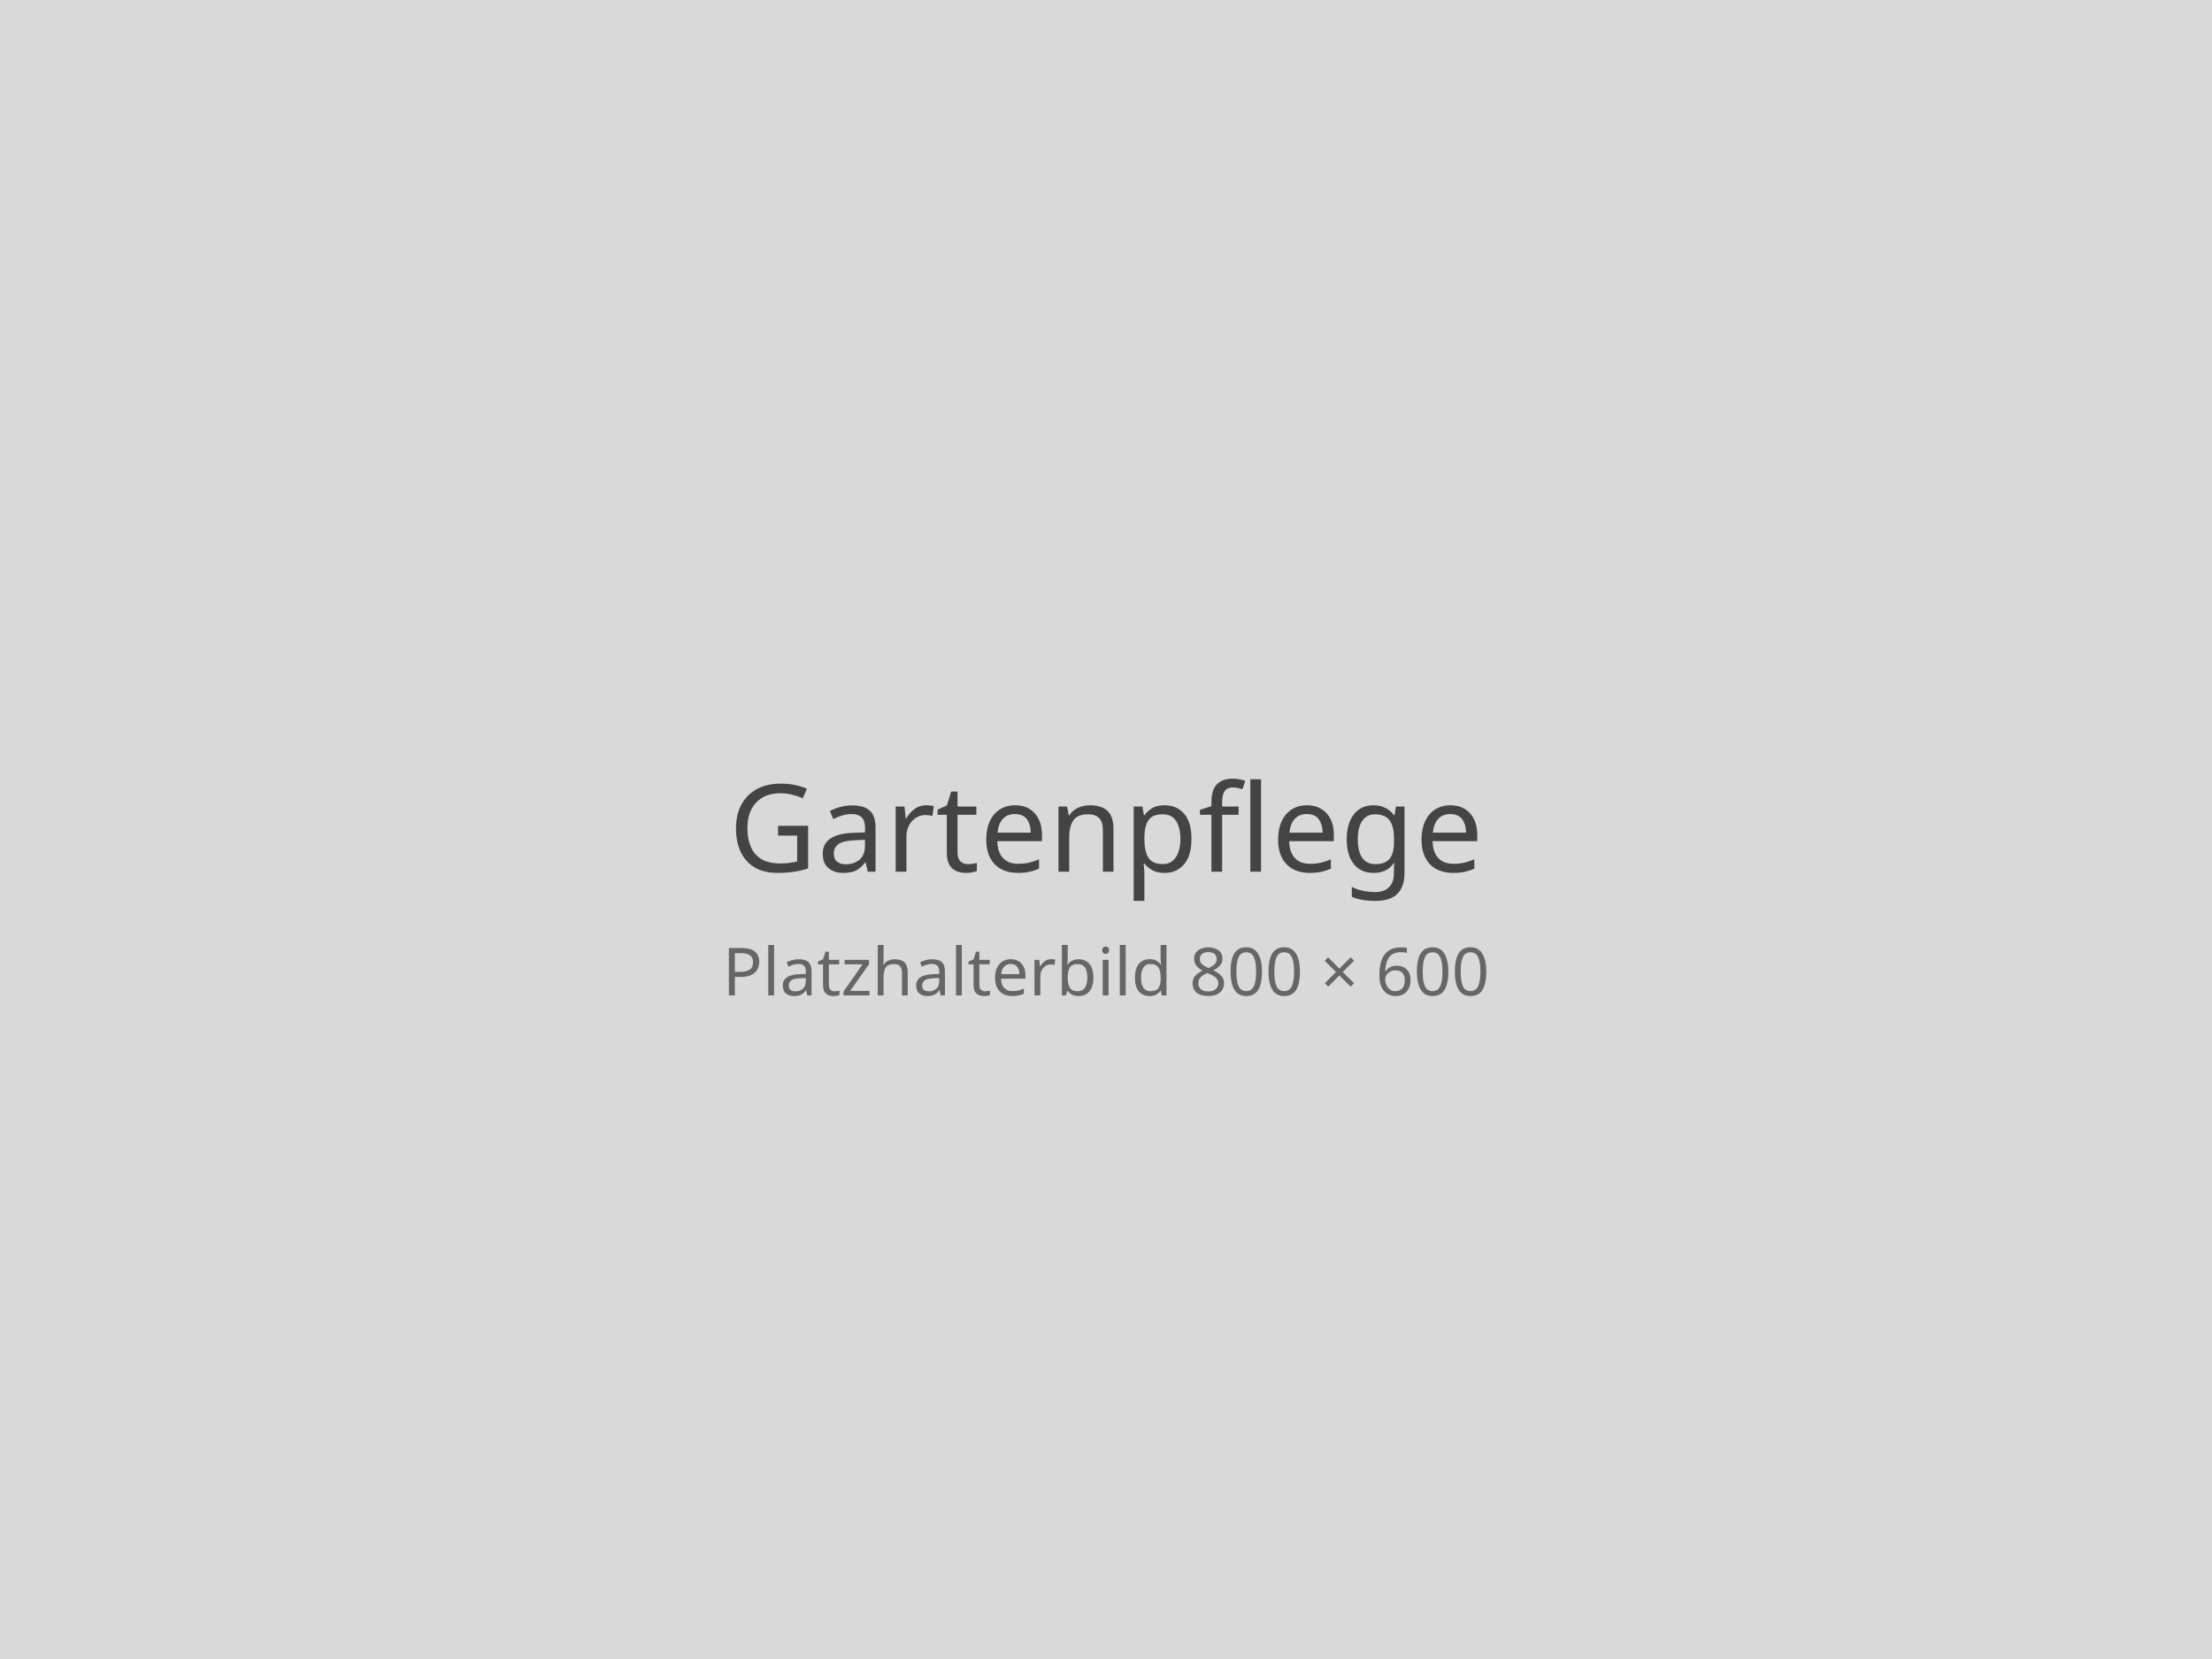
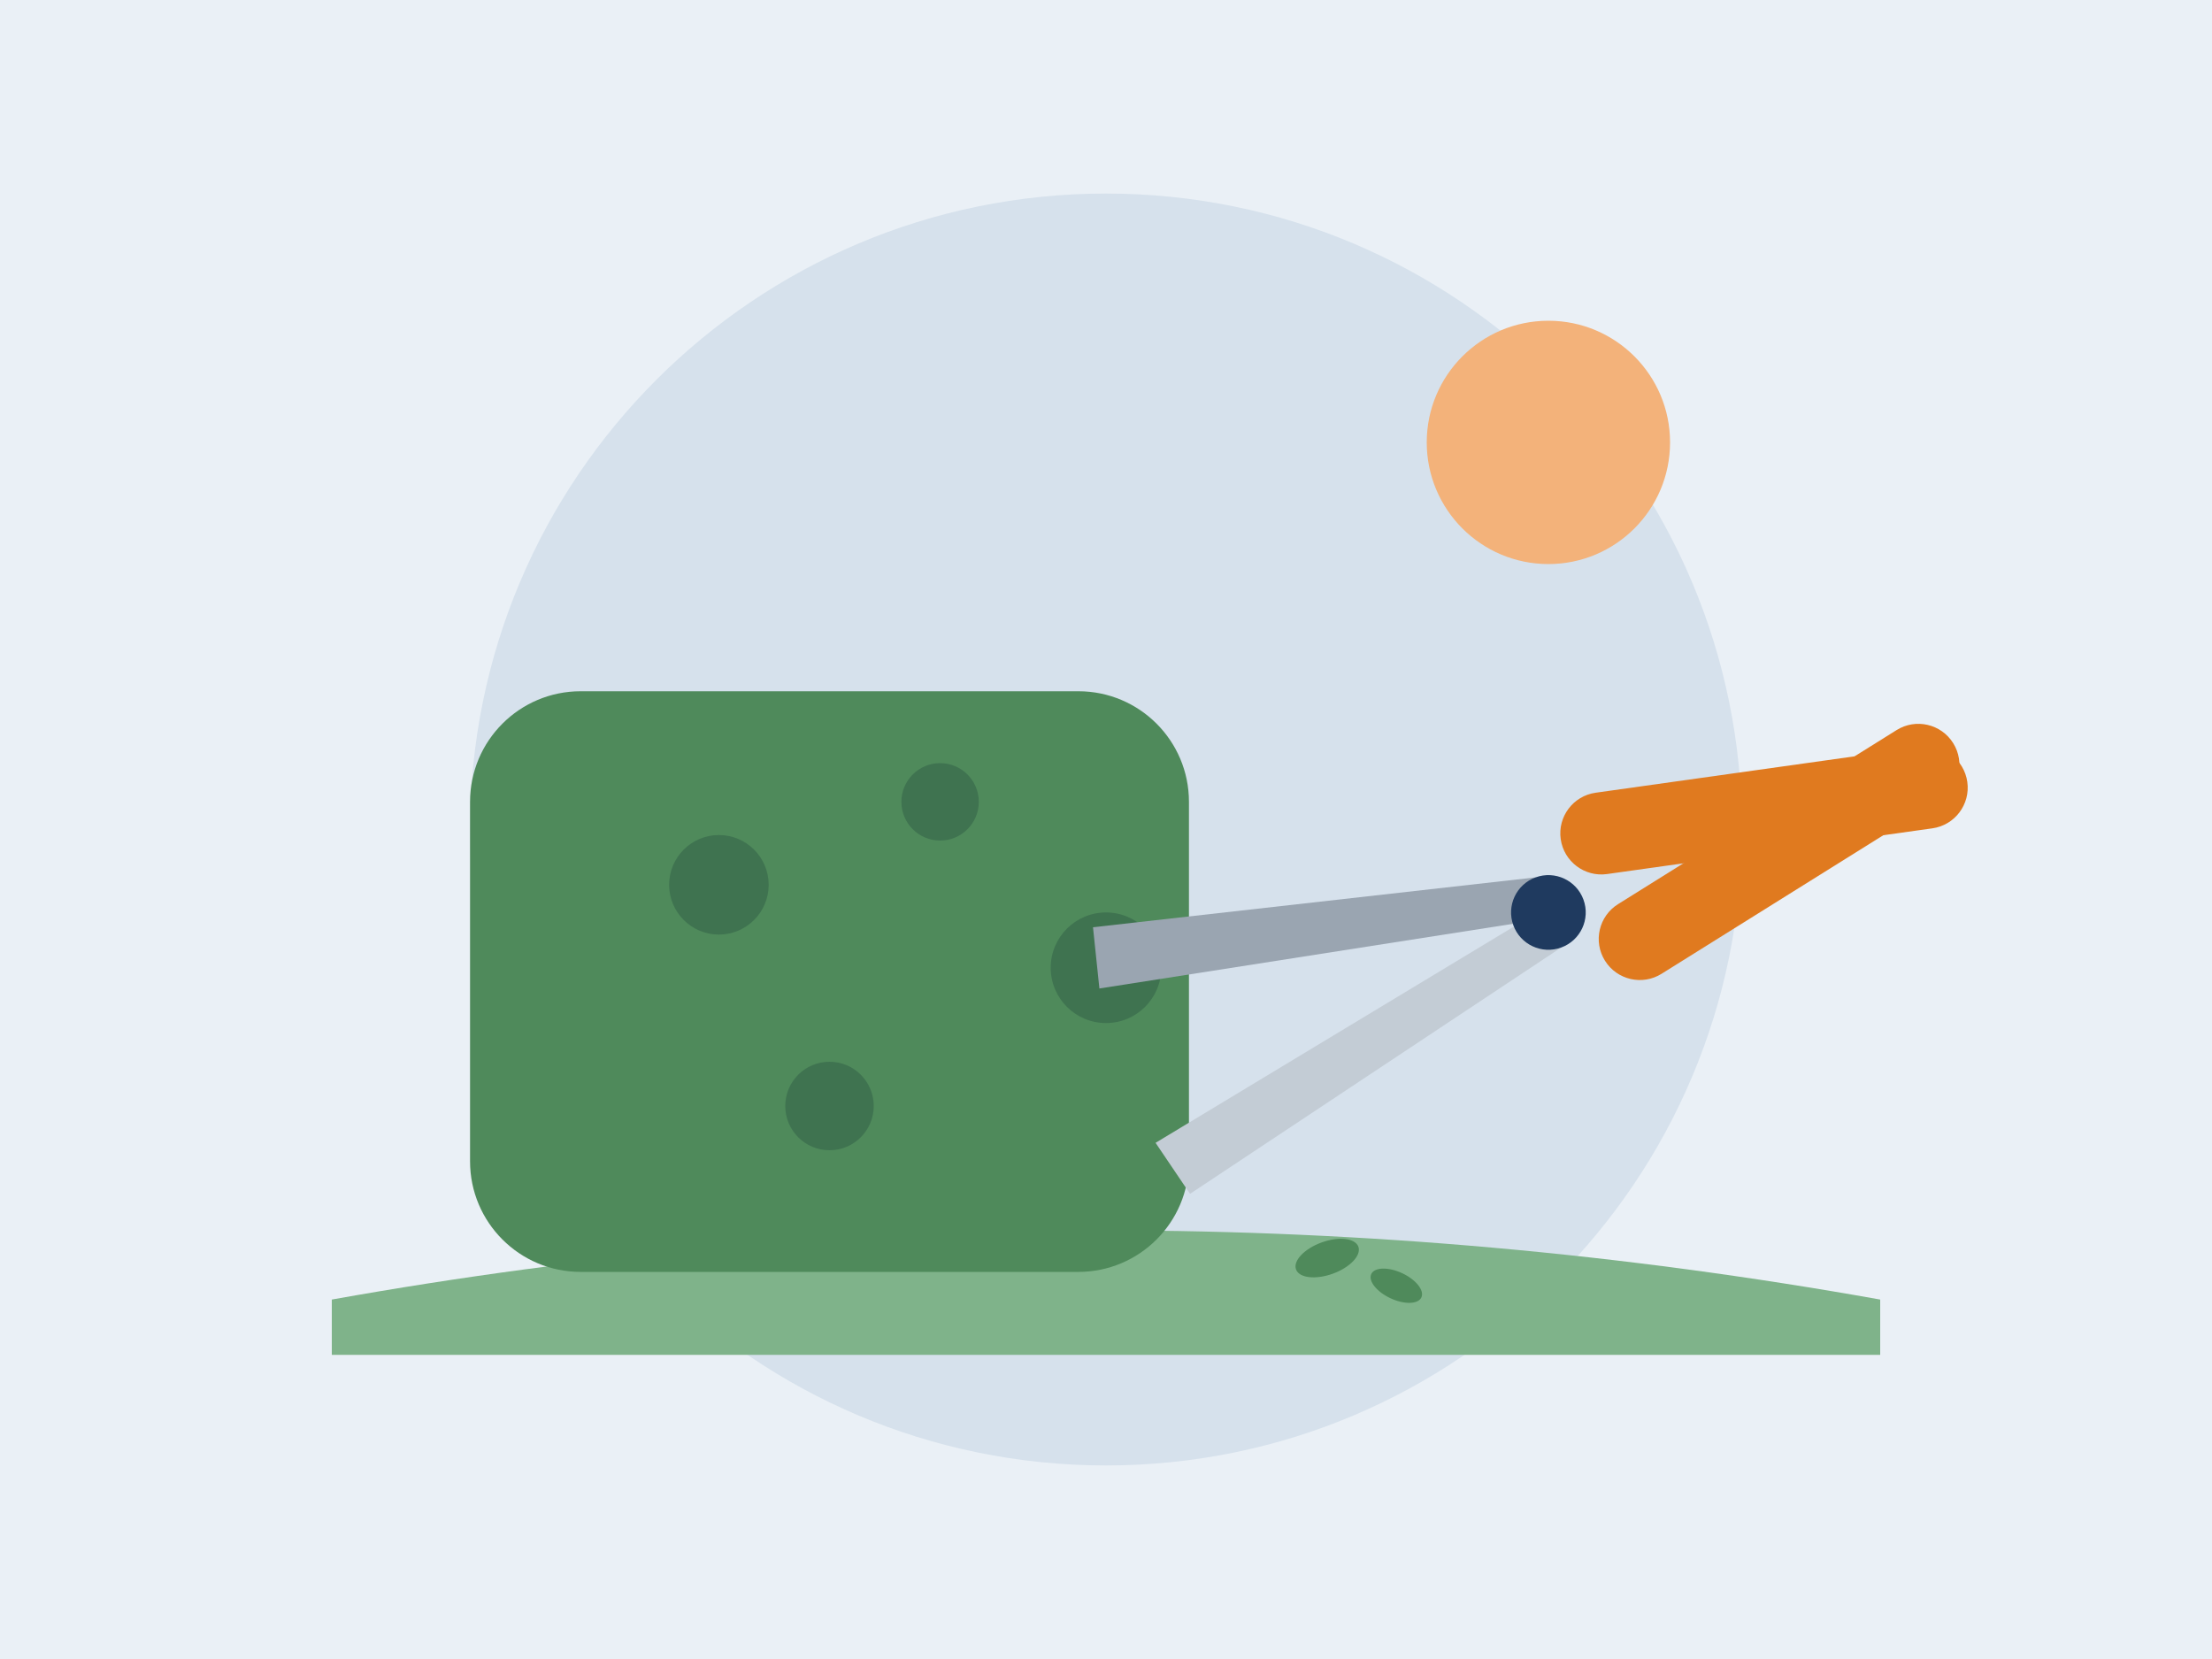
<svg xmlns="http://www.w3.org/2000/svg" width="800" height="600" viewBox="0 0 800 600">
-   <rect width="800" height="600" fill="#d9d9d9" />
-   <text x="400" y="300" font-family="system-ui, sans-serif" font-size="44" fill="#444" text-anchor="middle" dominant-baseline="middle">Gartenpflege</text>
-   <text x="400" y="360" font-family="system-ui, sans-serif" font-size="24" fill="#666" text-anchor="middle">Platzhalterbild 800 × 600</text>
+   <rect width="800" height="600" fill="#eaf0f6" />
+   <circle cx="400" cy="300" r="230" fill="#d6e1ec" />
+   <circle cx="560" cy="160" r="44" fill="#f3b27a" />
+   <path d="M120 470q280-50 560 0v20H120z" fill="#7fb38a" />
+   <rect x="170" y="250" width="260" height="210" rx="40" fill="#4f8a5b" />
+   <g fill="#3f7350">
+     <circle cx="260" cy="320" r="18" />
+     <circle cx="340" cy="290" r="14" />
+     <circle cx="400" cy="350" r="20" />
+     <circle cx="300" cy="400" r="16" />
+   </g>
+   <g transform="translate(560 330) rotate(-20) scale(1.35)">
+     <path d="M-8 0L-120 -22l4-16L0 -10z" fill="#9aa5b1" />
+     <path d="M-8 0L-120 22l4 16L0 10z" fill="#c3ccd5" />
+     <circle cx="0" cy="0" r="10" fill="#1f3a5f" />
+     <rect x="6" y="-30" width="110" height="22" rx="11" fill="#e07a1f" transform="rotate(12)" />
+     <rect x="6" y="8" width="110" height="22" rx="11" fill="#e07a1f" transform="rotate(-12)" />
+   </g>
+   <g fill="#4f8a5b">
+     <ellipse cx="480" cy="455" rx="12" ry="6" transform="rotate(-20 480 455)" />
+     <ellipse cx="505" cy="465" rx="10" ry="5" transform="rotate(25 505 465)" />
+   </g>
</svg>
